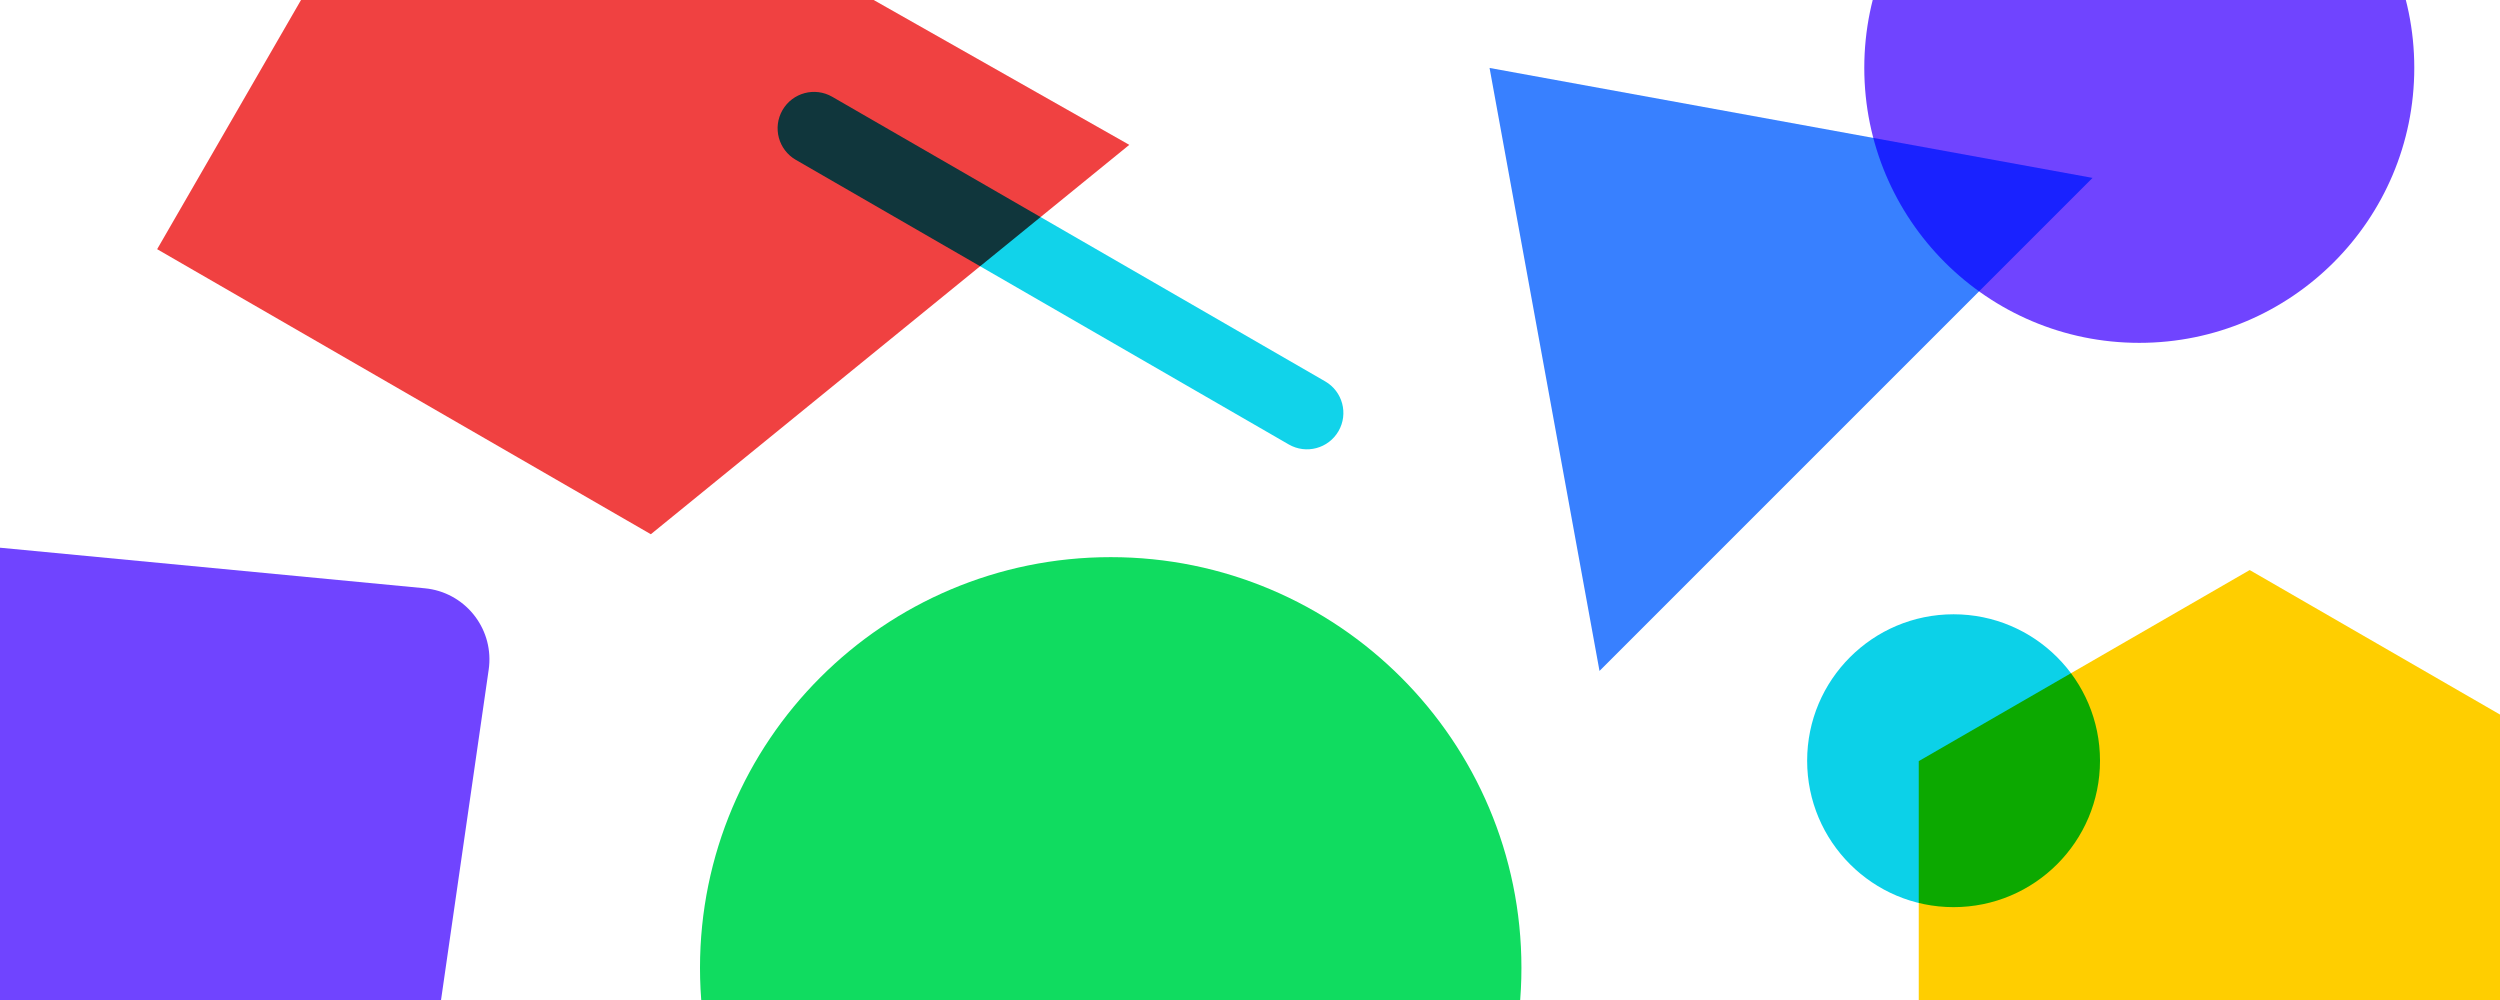
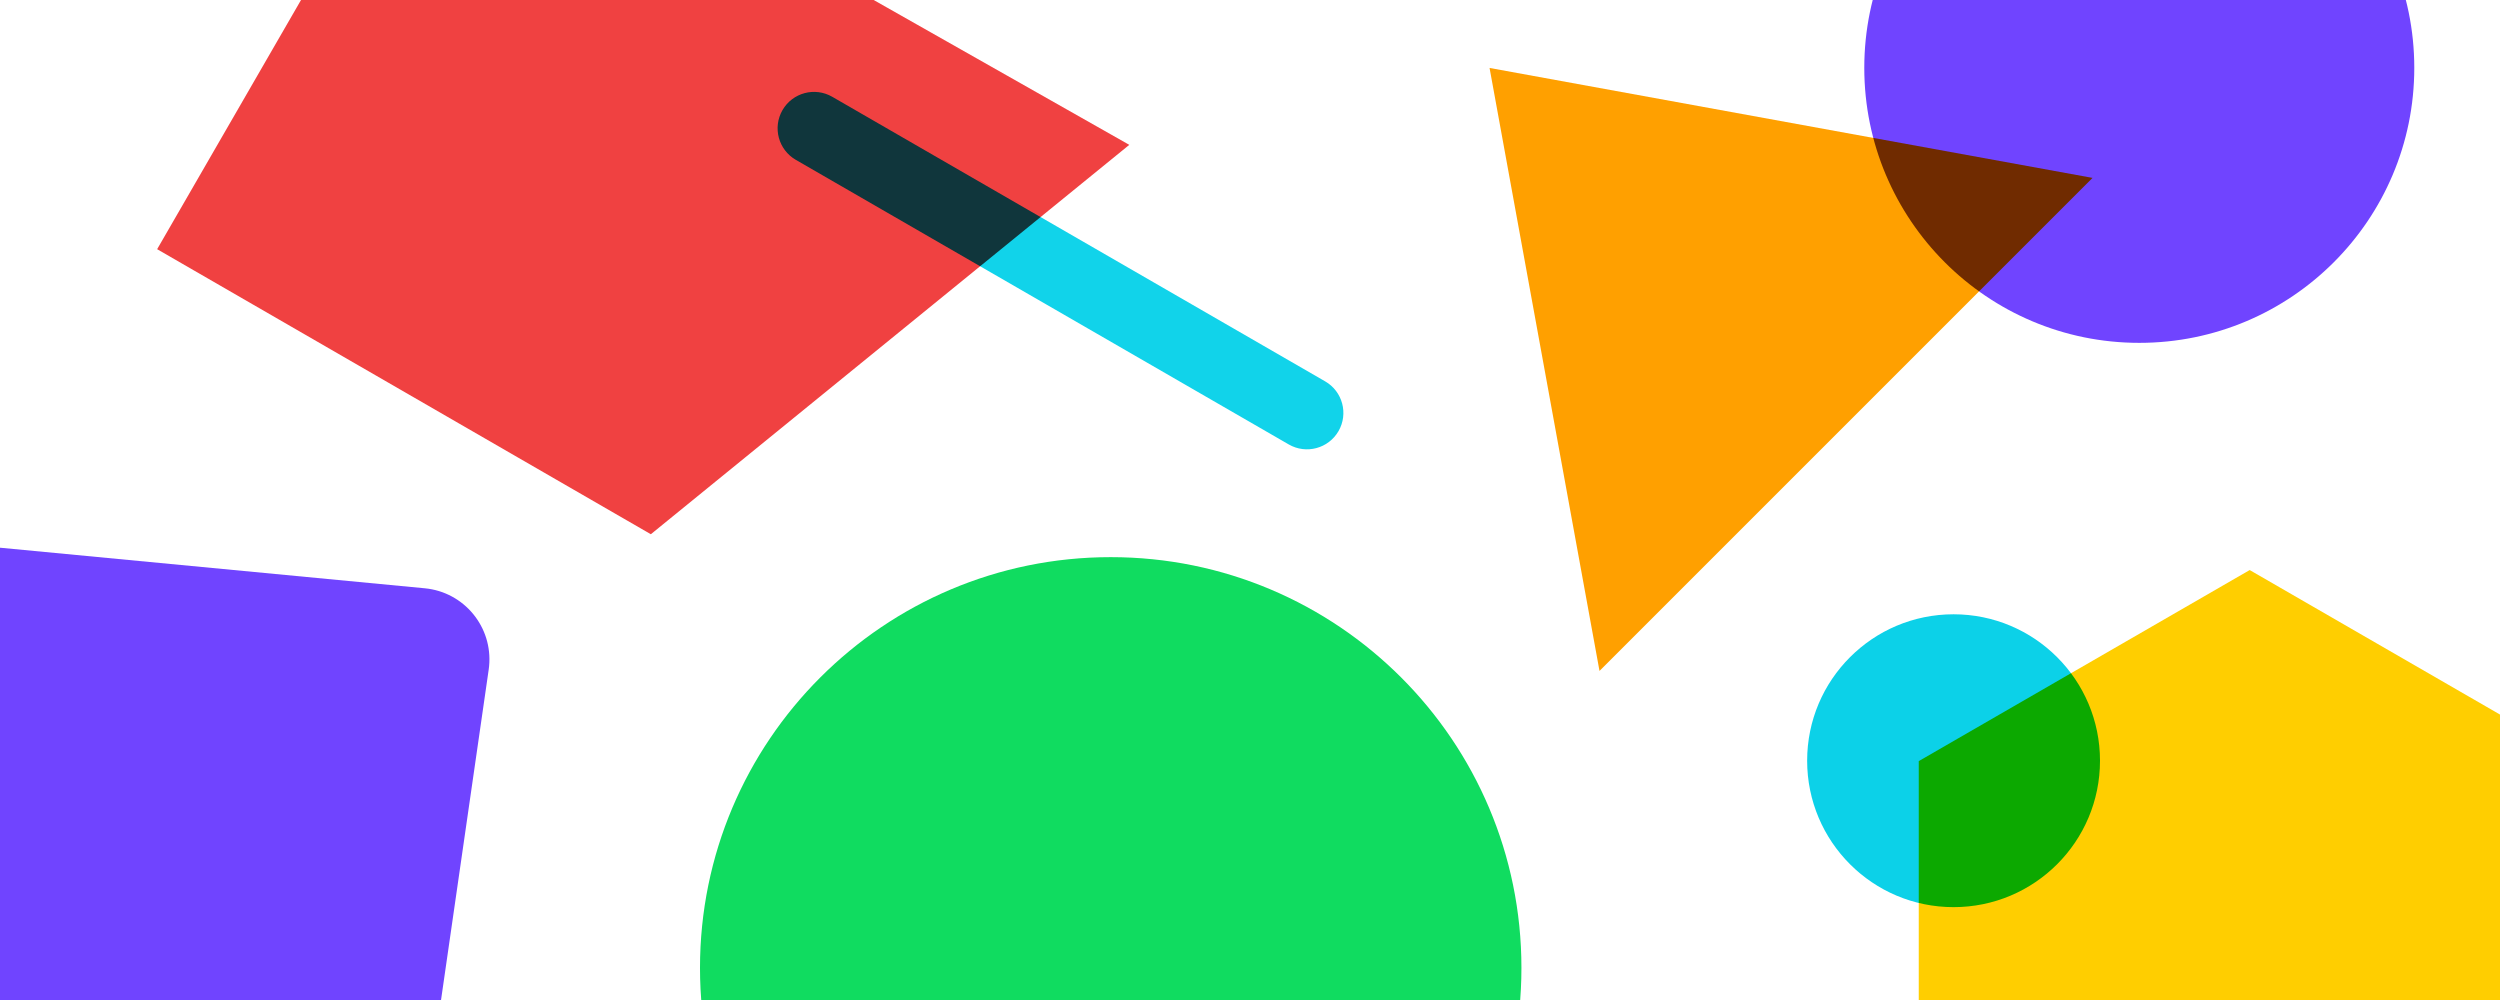
<svg xmlns="http://www.w3.org/2000/svg" width="350" height="140" style="background:#f6f7f9">
  <g fill="none" fill-rule="evenodd">
    <path fill="#F04141" style="mix-blend-mode:multiply" d="M61.905-34.23l96.194 54.51-66.982 54.512L22 34.887z" />
    <circle fill="#10DC60" style="mix-blend-mode:multiply" cx="155.5" cy="135.5" r="57.5" />
-     <path fill="#3880FF" style="mix-blend-mode:multiply" d="M208.538 9.513l84.417 15.392L223.93 93.93z" />
+     <path fill="#ffa000" style="mix-blend-mode:multiply" d="M208.538 9.513l84.417 15.392L223.93 93.93z" />
    <path fill="#FFCE00" style="mix-blend-mode:multiply" d="M268.625 106.557l46.332-26.75 46.332 26.75v53.5l-46.332 26.75-46.332-26.75z" />
    <circle fill="#7044FF" style="mix-blend-mode:multiply" cx="299.5" cy="9.5" r="38.5" />
    <rect fill="#11D3EA" style="mix-blend-mode:multiply" transform="rotate(-60 148.47 37.886)" x="143.372" y="-7.056" width="10.196" height="89.884" rx="5.098" />
    <path d="M-25.389 74.253l84.86 8.107c5.498.525 9.53 5.407 9.004 10.905a10 10 0 0 1-.057.477l-12.36 85.671a10.002 10.002 0 0 1-11.634 8.42l-86.351-15.226c-5.44-.959-9.07-6.145-8.112-11.584l13.851-78.551a10 10 0 0 1 10.799-8.219z" fill="#7044FF" style="mix-blend-mode:multiply" />
    <circle fill="#0CD1E8" style="mix-blend-mode:multiply" cx="273.5" cy="106.5" r="20.5" />
  </g>
</svg>
